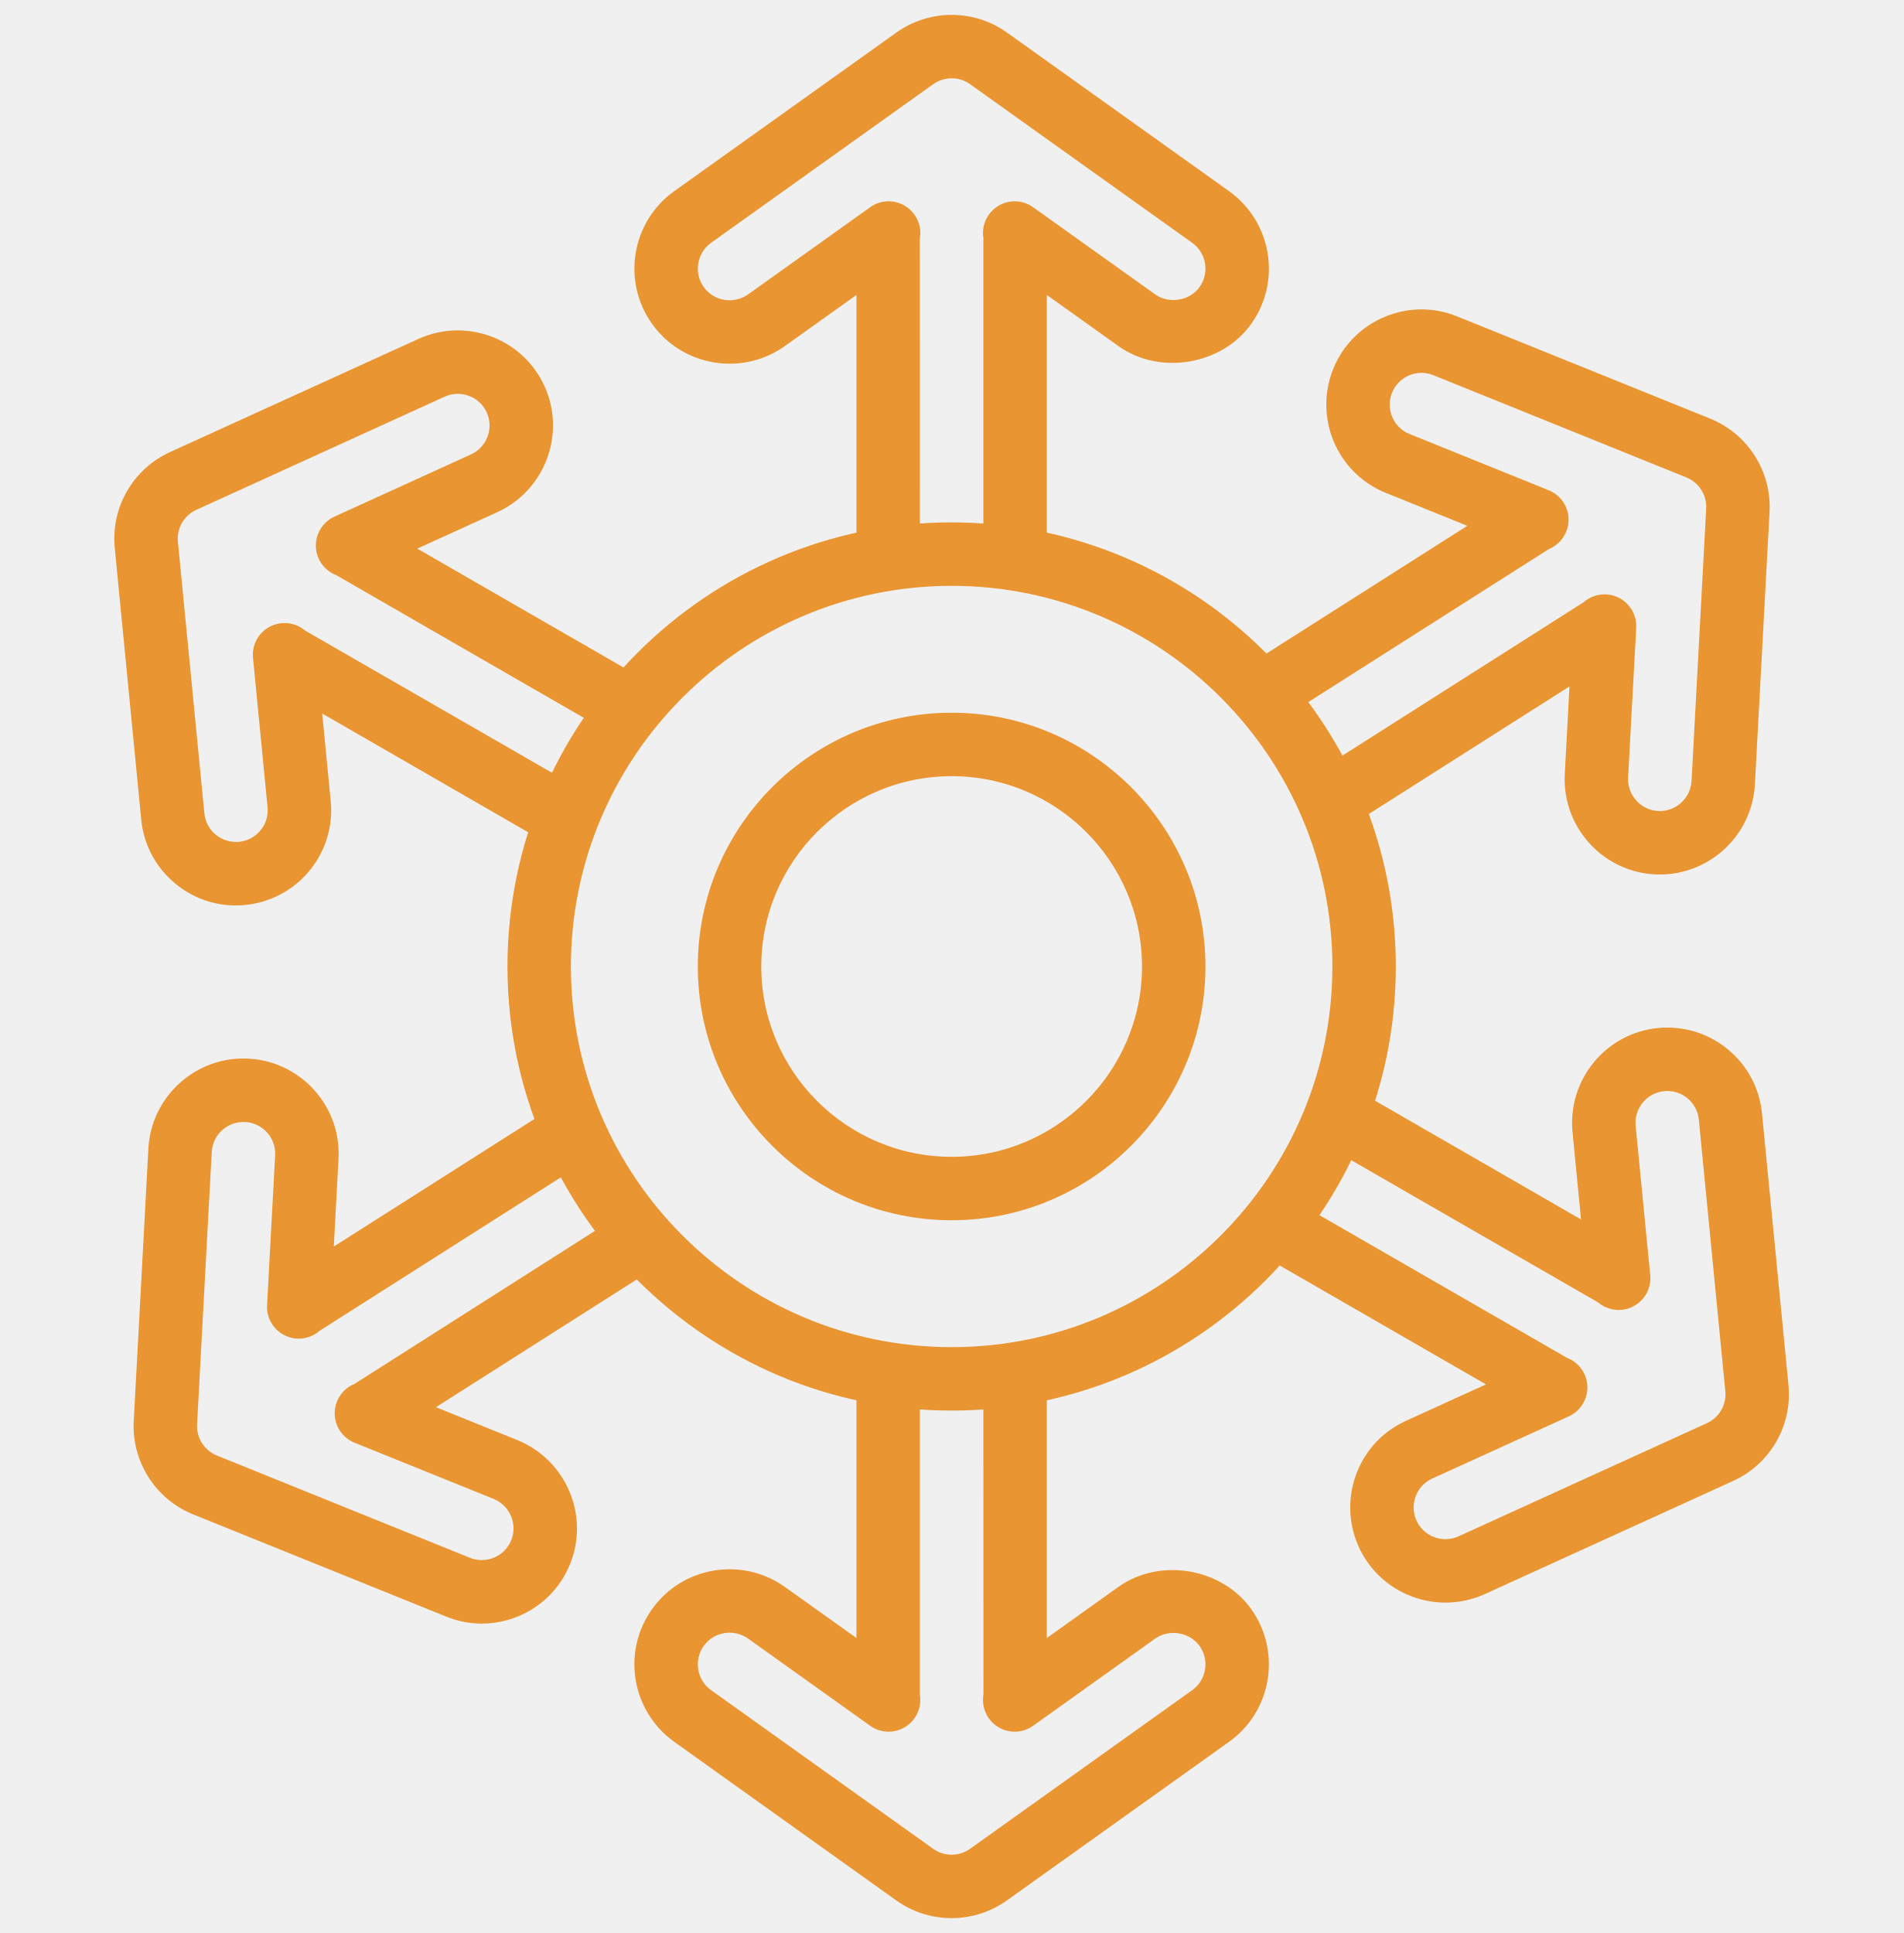
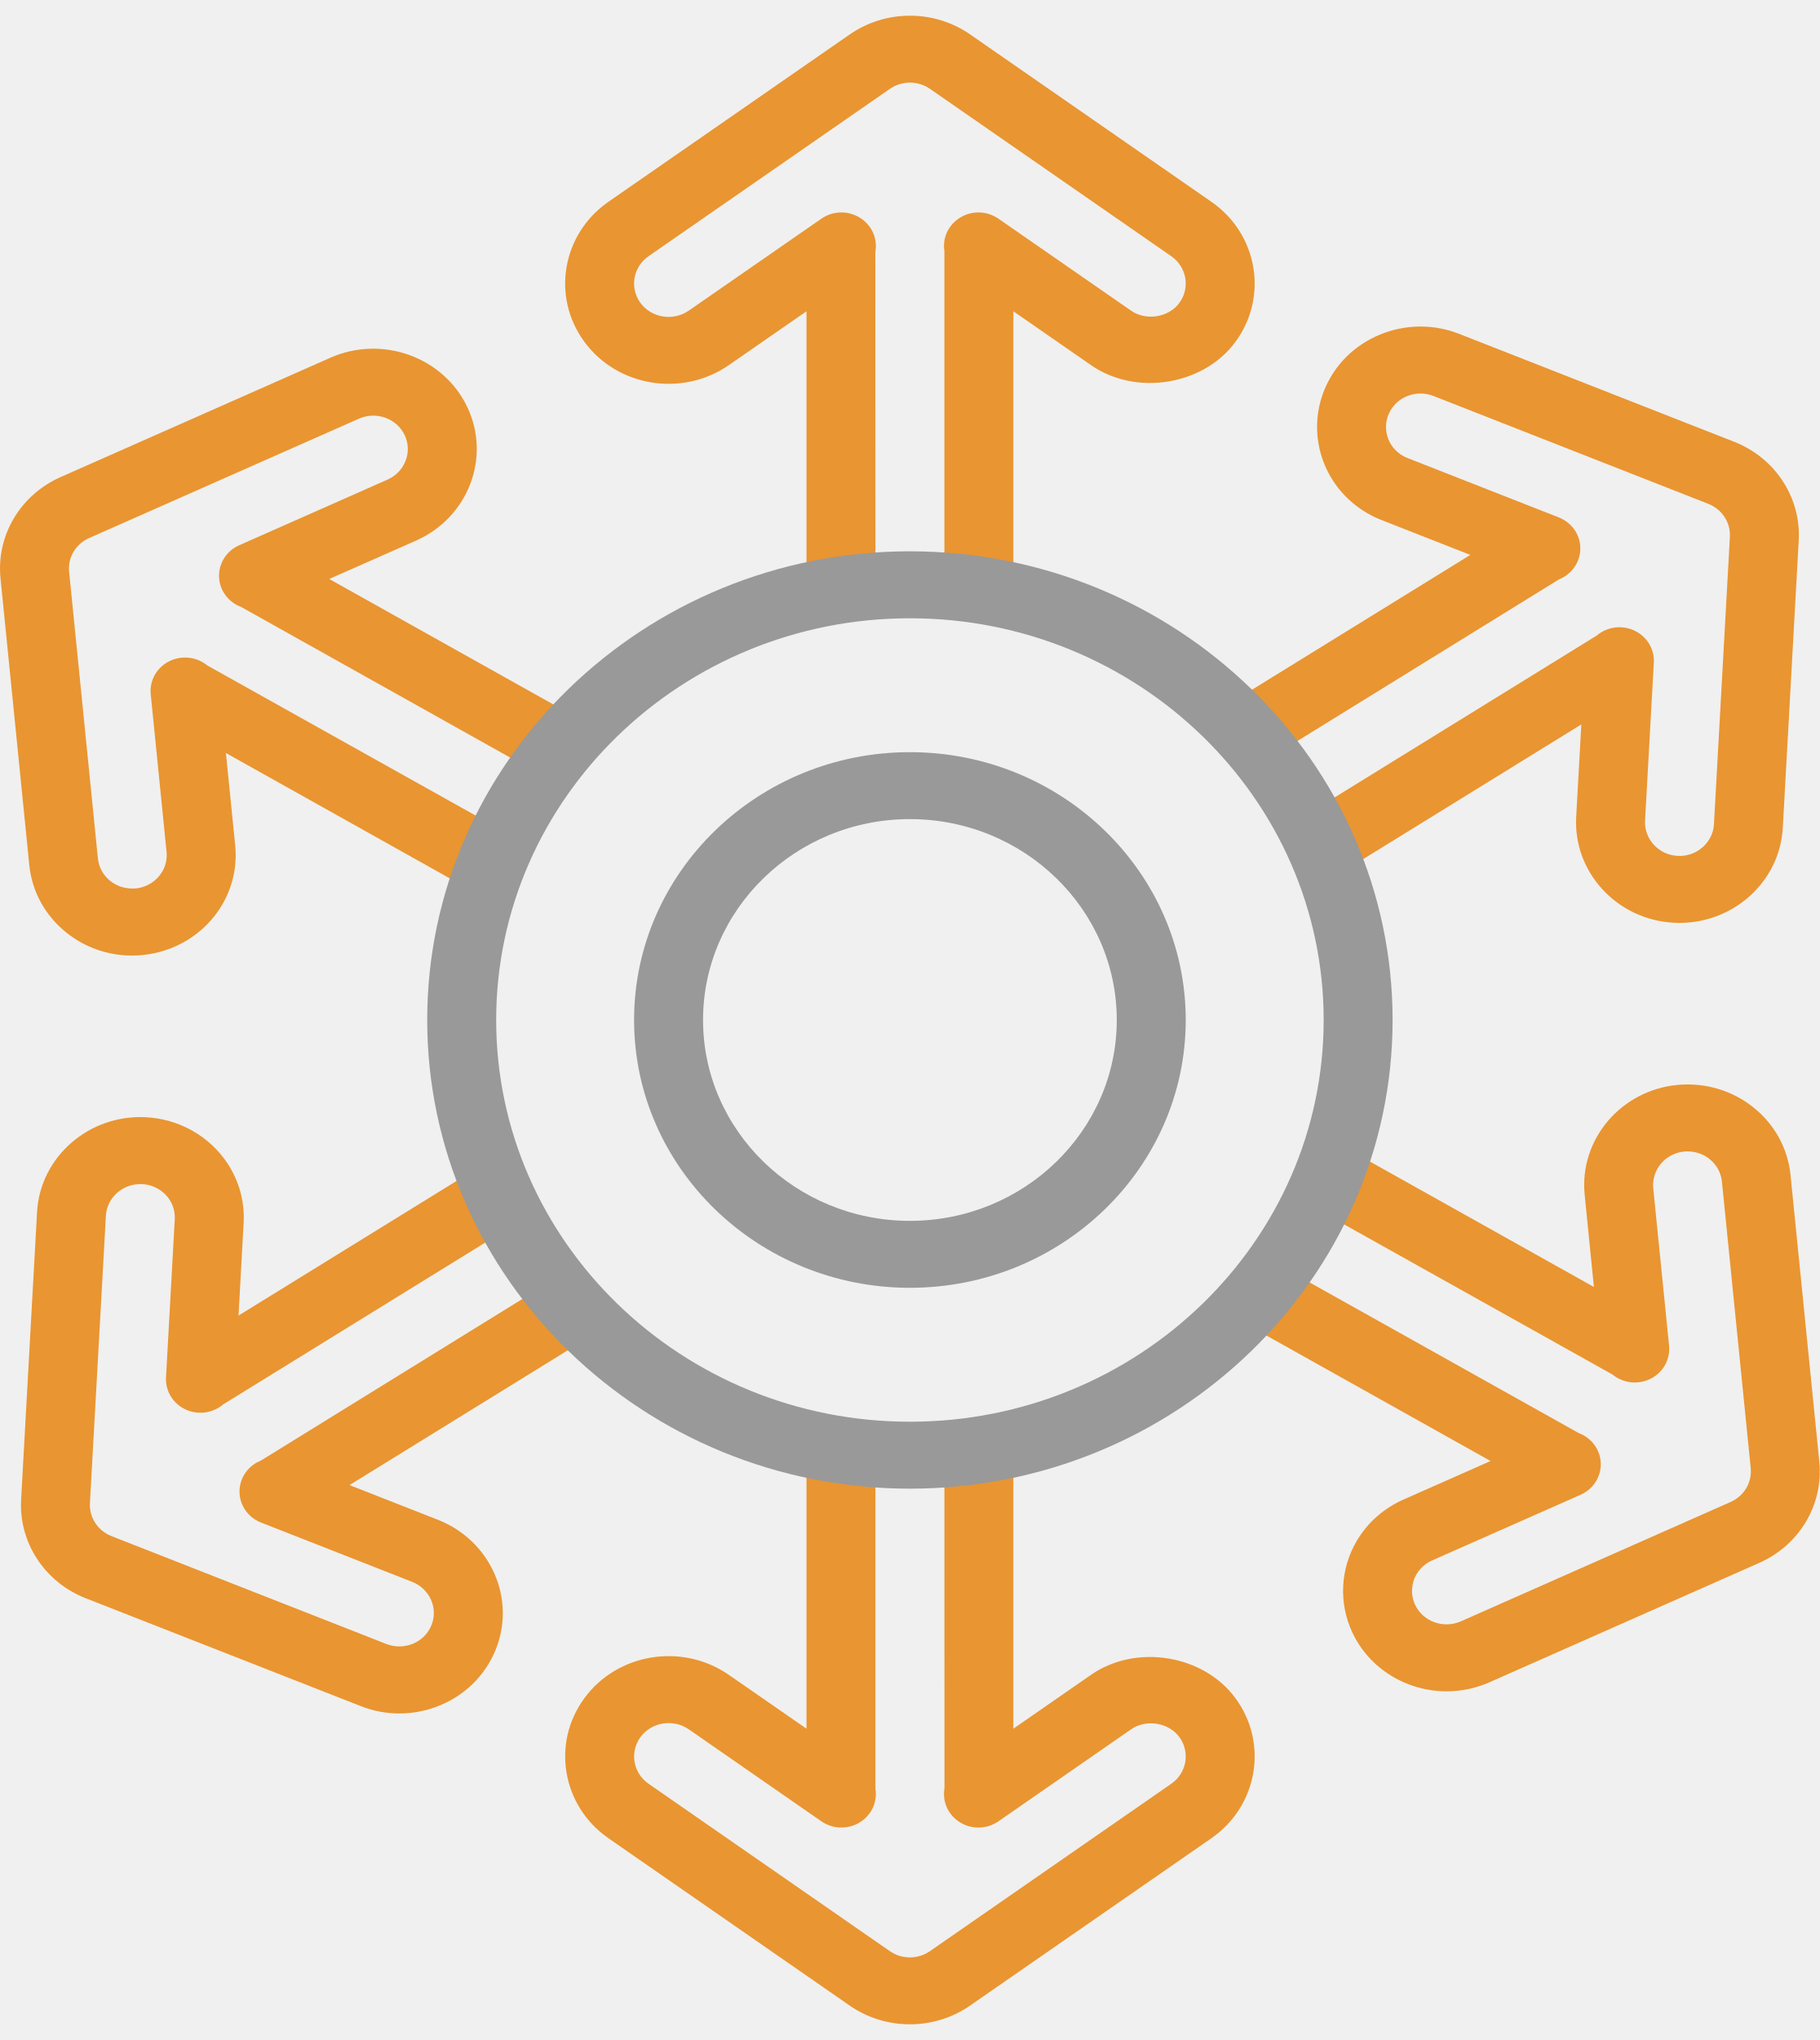
- <svg xmlns="http://www.w3.org/2000/svg" width="64" height="65" viewBox="0 0 64 65" fill="none">
-   <g id="078-network" clip-path="url(#clip0_230_4233)">
-     <path id="Vector" d="M34.128 19.7C33.539 19.7 33.061 19.223 33.061 18.633V7.966C33.058 8.004 33.052 7.943 33.05 7.899C33.025 7.489 33.239 7.102 33.598 6.903C33.959 6.702 34.399 6.729 34.734 6.969L38.841 9.902C39.305 10.231 40 10.114 40.329 9.653C40.671 9.173 40.559 8.507 40.08 8.164L32.614 2.831C32.245 2.567 31.746 2.565 31.373 2.832L23.907 8.164C23.429 8.507 23.318 9.173 23.659 9.653C24 10.131 24.669 10.24 25.151 9.899L29.254 6.969C29.588 6.729 30.03 6.703 30.39 6.903C30.749 7.102 30.963 7.489 30.939 7.899C30.937 7.927 30.928 8.01 30.924 8.039L30.927 18.633C30.927 19.223 30.45 19.7 29.861 19.7C29.272 19.7 28.794 19.223 28.794 18.633V9.918L26.387 11.637C24.948 12.66 22.945 12.326 21.923 10.891C20.898 9.458 21.231 7.455 22.667 6.429L30.134 1.096C31.248 0.302 32.743 0.302 33.853 1.094L41.321 6.429C42.757 7.455 43.091 9.458 42.065 10.893C41.078 12.276 38.992 12.629 37.602 11.638L35.194 9.918V18.633C35.194 19.223 34.717 19.7 34.128 19.7Z" fill="#E99531" />
-     <path id="Vector_2" d="M31.994 64.5C31.342 64.5 30.69 64.302 30.134 63.906L22.667 58.571C21.231 57.544 20.897 55.542 21.923 54.108C22.944 52.674 24.944 52.339 26.384 53.361L28.794 55.081V46.366C28.794 45.777 29.271 45.3 29.86 45.3C30.449 45.3 30.927 45.777 30.927 46.366V57.033C30.933 56.997 30.935 57.056 30.938 57.1C30.963 57.51 30.749 57.898 30.39 58.097C30.029 58.296 29.588 58.271 29.254 58.031L25.147 55.097C24.669 54.76 23.999 54.87 23.66 55.346C23.317 55.826 23.428 56.493 23.908 56.835L31.373 62.169C31.745 62.435 32.243 62.435 32.615 62.168L40.081 56.835C40.559 56.493 40.67 55.826 40.329 55.347C39.999 54.886 39.306 54.767 38.839 55.099L34.734 58.031C34.4 58.271 33.958 58.297 33.598 58.097C33.238 57.898 33.025 57.51 33.05 57.1C33.051 57.072 33.06 56.99 33.064 56.961L33.06 46.366C33.06 45.777 33.538 45.3 34.127 45.3C34.716 45.3 35.194 45.777 35.194 46.366V55.081L37.6 53.362C38.993 52.369 41.078 52.724 42.065 54.108C43.09 55.542 42.757 57.545 41.321 58.571L33.853 63.904C33.297 64.301 32.645 64.5 31.994 64.5Z" fill="#E99531" />
-     <path id="Vector_3" d="M16.199 54.596C15.793 54.596 15.387 54.518 15 54.36L6.492 50.923C5.225 50.409 4.423 49.148 4.496 47.784L4.989 38.62C5.084 36.859 6.599 35.503 8.357 35.598C9.386 35.652 10.332 36.205 10.886 37.078C11.245 37.64 11.415 38.293 11.381 38.962L11.222 41.917L18.575 37.242C19.072 36.925 19.732 37.072 20.047 37.569C20.363 38.066 20.217 38.726 19.719 39.041L10.719 44.766C10.742 44.758 10.712 44.78 10.67 44.81C10.336 45.052 9.896 45.081 9.533 44.883C9.172 44.686 8.957 44.3 8.979 43.889L9.25 38.85C9.261 38.627 9.205 38.41 9.086 38.222C8.9 37.931 8.586 37.746 8.243 37.729C7.651 37.701 7.151 38.149 7.119 38.736L6.625 47.897C6.601 48.352 6.869 48.773 7.293 48.945L15.798 52.383C16.063 52.488 16.353 52.485 16.615 52.375C16.877 52.264 17.08 52.058 17.187 51.793C17.408 51.249 17.142 50.626 16.596 50.403L11.919 48.513C11.54 48.36 11.282 48.003 11.255 47.595C11.228 47.187 11.437 46.799 11.793 46.596C11.819 46.582 11.898 46.542 11.927 46.53L20.865 40.841C21.362 40.525 22.021 40.674 22.337 41.169C22.653 41.666 22.506 42.326 22.009 42.641L14.656 47.319L17.398 48.427C19.034 49.095 19.826 50.964 19.165 52.595C18.845 53.386 18.235 54.006 17.449 54.34C17.047 54.51 16.623 54.596 16.199 54.596Z" fill="#E99531" />
-     <path id="Vector_4" d="M55.804 29.406C55.747 29.406 55.689 29.405 55.631 29.402C53.875 29.309 52.517 27.801 52.607 26.038L52.765 23.082L45.412 27.758C44.915 28.074 44.256 27.927 43.94 27.431C43.624 26.933 43.771 26.273 44.268 25.958L53.268 20.234C53.246 20.246 53.277 20.219 53.318 20.189C53.651 19.949 54.093 19.919 54.454 20.116C54.815 20.313 55.03 20.7 55.009 21.11L54.737 26.15C54.707 26.736 55.159 27.24 55.744 27.271C56.325 27.306 56.837 26.851 56.869 26.264L57.362 17.102C57.386 16.647 57.118 16.226 56.695 16.054L48.189 12.616C47.924 12.509 47.633 12.513 47.372 12.623C47.11 12.735 46.907 12.941 46.8 13.206C46.671 13.525 46.704 13.888 46.89 14.18C47.008 14.367 47.182 14.511 47.391 14.595L52.068 16.486C52.447 16.64 52.706 16.995 52.733 17.404C52.759 17.812 52.55 18.201 52.195 18.403C52.168 18.418 52.089 18.457 52.061 18.47L43.122 24.158C42.625 24.474 41.966 24.327 41.65 23.831C41.334 23.333 41.481 22.674 41.978 22.358L49.331 17.681L46.59 16.573C45.965 16.32 45.447 15.887 45.089 15.324C44.536 14.453 44.436 13.362 44.822 12.406C45.142 11.615 45.752 10.993 46.539 10.66C47.326 10.327 48.196 10.318 48.988 10.639L57.495 14.077C58.763 14.591 59.565 15.852 59.492 17.216L58.999 26.379C58.905 28.082 57.49 29.406 55.804 29.406Z" fill="#E99531" />
-     <path id="Vector_5" d="M48.599 53.89C47.382 53.89 46.218 53.194 45.682 52.017C45.254 51.079 45.306 49.985 45.822 49.089C46.155 48.511 46.655 48.057 47.266 47.779L49.958 46.552L42.408 42.199C41.898 41.905 41.723 41.252 42.017 40.743C42.311 40.232 42.964 40.055 43.473 40.351L52.714 45.678C52.687 45.658 52.735 45.681 52.778 45.702C53.145 45.886 53.375 46.264 53.367 46.675C53.359 47.086 53.117 47.456 52.743 47.627L48.151 49.719C47.947 49.812 47.781 49.963 47.67 50.155C47.498 50.454 47.479 50.82 47.622 51.132C47.865 51.669 48.501 51.904 49.037 51.661L57.386 47.856C57.8 47.667 58.049 47.235 58.005 46.782L57.114 37.648C57.087 37.365 56.95 37.11 56.73 36.928C56.511 36.748 56.233 36.666 55.949 36.691C55.364 36.747 54.935 37.272 54.99 37.86L55.48 42.879C55.52 43.29 55.319 43.688 54.964 43.899C54.61 44.111 54.164 44.098 53.821 43.866C53.799 43.851 53.735 43.803 53.715 43.788L44.539 38.501C44.028 38.208 43.854 37.555 44.148 37.045C44.441 36.534 45.093 36.359 45.605 36.653L53.154 41.006L52.867 38.062C52.701 36.303 53.992 34.738 55.743 34.568C56.596 34.489 57.425 34.739 58.084 35.281C58.745 35.823 59.155 36.591 59.238 37.441L60.128 46.576C60.261 47.935 59.514 49.23 58.271 49.797L49.92 53.603C49.492 53.797 49.042 53.89 48.599 53.89Z" fill="#E99531" />
-     <path id="Vector_6" d="M7.927 30.447C7.189 30.447 6.479 30.194 5.902 29.719C5.241 29.176 4.831 28.409 4.748 27.558L3.858 18.424C3.725 17.064 4.472 15.769 5.715 15.202L14.066 11.397C15.672 10.667 17.574 11.378 18.305 12.983C19.036 14.582 18.326 16.484 16.723 17.221L14.028 18.448L21.578 22.8C22.089 23.095 22.263 23.748 21.97 24.257C21.675 24.767 21.022 24.941 20.513 24.649L11.272 19.321C11.299 19.342 11.251 19.319 11.208 19.298C10.841 19.113 10.611 18.736 10.619 18.325C10.627 17.913 10.869 17.544 11.243 17.373L15.835 15.28C16.369 15.036 16.608 14.401 16.363 13.867C16.12 13.332 15.485 13.096 14.949 13.339L6.6 17.144C6.186 17.332 5.937 17.765 5.981 18.218L6.871 27.351C6.899 27.635 7.036 27.89 7.256 28.071C7.475 28.251 7.748 28.329 8.037 28.308C8.379 28.275 8.686 28.077 8.858 27.779C8.97 27.586 9.017 27.366 8.995 27.142L8.506 22.12C8.465 21.709 8.667 21.312 9.022 21.1C9.377 20.891 9.822 20.902 10.165 21.134C10.187 21.148 10.251 21.196 10.271 21.212L19.447 26.498C19.957 26.792 20.132 27.445 19.838 27.954C19.543 28.465 18.89 28.64 18.381 28.346L10.832 23.993L11.119 26.937C11.183 27.605 11.041 28.265 10.706 28.845C10.191 29.739 9.27 30.332 8.243 30.431C8.137 30.442 8.032 30.447 7.927 30.447Z" fill="#E99531" />
-     <path id="Vector_7" d="M31.994 47.433C23.759 47.433 17.061 40.734 17.061 32.5C17.061 24.265 23.759 17.566 31.994 17.566C40.228 17.566 46.927 24.265 46.927 32.5C46.927 40.734 40.228 47.433 31.994 47.433ZM31.994 19.7C24.936 19.7 19.194 25.442 19.194 32.5C19.194 39.559 24.936 45.3 31.994 45.3C39.052 45.3 44.794 39.559 44.794 32.5C44.794 25.442 39.052 19.7 31.994 19.7ZM31.994 41.033C27.288 41.033 23.46 37.205 23.46 32.5C23.46 27.794 27.288 23.966 31.994 23.966C36.699 23.966 40.527 27.794 40.527 32.5C40.527 37.205 36.699 41.033 31.994 41.033ZM31.994 26.1C28.464 26.1 25.594 28.971 25.594 32.5C25.594 36.029 28.464 38.9 31.994 38.9C35.523 38.9 38.394 36.029 38.394 32.5C38.394 28.971 35.523 26.1 31.994 26.1Z" fill="#E99531" />
+ <svg xmlns="http://www.w3.org/2000/svg" width="58" height="65" viewBox="0 0 58 65" fill="none">
+   <g id="content">
+     <path id="Vector" d="M31.198 19.7C30.591 19.7 30.099 19.223 30.099 18.633V7.966C30.097 8.004 30.09 7.943 30.088 7.899C30.063 7.489 30.283 7.102 30.653 6.903C31.024 6.702 31.478 6.729 31.823 6.969L36.054 9.902C36.532 10.231 37.248 10.114 37.587 9.653C37.939 9.173 37.824 8.507 37.331 8.164L29.64 2.831C29.259 2.567 28.745 2.565 28.361 2.832L20.669 8.164C20.176 8.507 20.062 9.173 20.413 9.653C20.765 10.131 21.454 10.24 21.95 9.899L26.177 6.969C26.521 6.729 26.977 6.703 27.348 6.903C27.718 7.102 27.938 7.489 27.913 7.899C27.912 7.927 27.902 8.01 27.898 8.039L27.902 18.633C27.902 19.223 27.409 19.7 26.802 19.7C26.196 19.7 25.704 19.223 25.704 18.633V9.918L23.224 11.637C21.741 12.66 19.678 12.326 18.625 10.891C17.569 9.458 17.913 7.455 19.392 6.429L27.084 1.096C28.232 0.302 29.772 0.302 30.916 1.094L38.608 6.429C40.088 7.455 40.432 9.458 39.375 10.893C38.359 12.276 36.21 12.629 34.778 11.638L32.297 9.918V18.633C32.297 19.223 31.805 19.7 31.198 19.7Z" fill="#E99531" />
+     <path id="Vector_2" d="M29 64.5C28.328 64.5 27.657 64.302 27.085 63.906L19.392 58.571C17.913 57.544 17.569 55.542 18.626 54.108C19.677 52.674 21.738 52.339 23.221 53.36L25.704 55.081V46.366C25.704 45.777 26.195 45.3 26.802 45.3C27.409 45.3 27.901 45.777 27.901 46.366V57.033C27.907 56.997 27.91 57.056 27.913 57.1C27.938 57.51 27.718 57.898 27.348 58.097C26.976 58.296 26.521 58.271 26.177 58.031L21.947 55.097C21.454 54.76 20.764 54.87 20.415 55.346C20.062 55.826 20.176 56.493 20.67 56.835L28.361 62.169C28.743 62.435 29.257 62.435 29.64 62.168L37.331 56.835C37.824 56.493 37.939 55.826 37.587 55.346C37.247 54.886 36.533 54.767 36.052 55.099L31.823 58.031C31.479 58.271 31.024 58.297 30.652 58.097C30.282 57.898 30.063 57.51 30.088 57.1C30.089 57.072 30.098 56.99 30.102 56.961L30.099 46.366C30.099 45.777 30.591 45.3 31.198 45.3C31.805 45.3 32.297 45.777 32.297 46.366V55.081L34.776 53.362C36.211 52.369 38.358 52.724 39.375 54.108C40.432 55.542 40.088 57.545 38.609 58.571L30.916 63.904C30.343 64.301 29.672 64.5 29 64.5Z" fill="#E99531" />
+     <path id="Vector_3" d="M12.73 54.596C12.311 54.596 11.893 54.518 11.494 54.36L2.729 50.923C1.423 50.41 0.598 49.148 0.673 47.784L1.181 38.62C1.279 36.86 2.839 35.503 4.65 35.598C5.71 35.652 6.685 36.205 7.256 37.078C7.625 37.64 7.801 38.293 7.765 38.962L7.602 41.918L15.177 37.242C15.689 36.925 16.368 37.073 16.693 37.569C17.019 38.066 16.868 38.726 16.356 39.042L7.084 44.766C7.107 44.758 7.076 44.78 7.033 44.81C6.689 45.052 6.236 45.081 5.862 44.883C5.49 44.686 5.268 44.3 5.291 43.889L5.57 38.85C5.582 38.627 5.524 38.41 5.402 38.222C5.21 37.931 4.886 37.746 4.533 37.729C3.923 37.701 3.409 38.149 3.375 38.736L2.866 47.897C2.842 48.353 3.118 48.773 3.554 48.945L12.316 52.383C12.589 52.488 12.888 52.485 13.158 52.375C13.428 52.264 13.637 52.058 13.747 51.793C13.975 51.249 13.701 50.626 13.138 50.403L8.321 48.513C7.929 48.36 7.663 48.004 7.636 47.595C7.608 47.187 7.823 46.799 8.19 46.597C8.217 46.582 8.299 46.542 8.328 46.53L17.536 40.841C18.048 40.525 18.727 40.674 19.053 41.169C19.378 41.666 19.227 42.326 18.715 42.642L11.139 47.319L13.964 48.427C15.65 49.095 16.466 50.964 15.785 52.595C15.455 53.386 14.827 54.006 14.017 54.34C13.602 54.511 13.166 54.596 12.73 54.596Z" fill="#E99531" />
+     <path id="Vector_4" d="M53.529 29.406C53.47 29.406 53.41 29.405 53.351 29.401C51.542 29.309 50.143 27.8 50.235 26.038L50.399 23.082L42.824 27.758C42.311 28.074 41.633 27.927 41.307 27.431C40.981 26.933 41.133 26.273 41.645 25.958L50.917 20.234C50.894 20.245 50.925 20.219 50.968 20.189C51.311 19.949 51.766 19.918 52.138 20.116C52.51 20.313 52.732 20.7 52.71 21.11L52.43 26.149C52.399 26.736 52.865 27.24 53.467 27.271C54.066 27.306 54.594 26.851 54.626 26.264L55.134 17.102C55.158 16.647 54.883 16.226 54.447 16.054L45.684 12.616C45.411 12.509 45.112 12.513 44.843 12.623C44.573 12.735 44.364 12.941 44.254 13.206C44.121 13.525 44.155 13.888 44.346 14.18C44.468 14.367 44.647 14.511 44.862 14.595L49.68 16.486C50.071 16.64 50.338 16.995 50.365 17.404C50.392 17.812 50.177 18.201 49.811 18.403C49.783 18.418 49.702 18.457 49.673 18.469L40.464 24.158C39.953 24.474 39.273 24.327 38.948 23.831C38.622 23.333 38.774 22.674 39.285 22.358L46.861 17.681L44.036 16.572C43.393 16.32 42.859 15.887 42.49 15.324C41.921 14.453 41.818 13.362 42.216 12.406C42.546 11.614 43.173 10.993 43.984 10.66C44.795 10.327 45.691 10.318 46.508 10.639L55.272 14.077C56.578 14.591 57.403 15.852 57.328 17.216L56.82 26.379C56.724 28.082 55.266 29.406 53.529 29.406Z" fill="#E99531" />
+     <path id="Vector_5" d="M46.107 53.89C44.854 53.89 43.654 53.194 43.102 52.017C42.661 51.079 42.715 49.985 43.246 49.089C43.589 48.511 44.104 48.057 44.733 47.779L47.507 46.552L39.729 42.199C39.203 41.905 39.023 41.252 39.326 40.743C39.629 40.233 40.302 40.055 40.827 40.351L50.347 45.679C50.318 45.658 50.368 45.681 50.412 45.702C50.791 45.886 51.027 46.264 51.019 46.675C51.011 47.086 50.762 47.456 50.376 47.627L45.645 49.719C45.435 49.812 45.264 49.963 45.15 50.155C44.972 50.454 44.954 50.82 45.101 51.132C45.352 51.669 46.006 51.904 46.558 51.661L55.159 47.856C55.586 47.667 55.842 47.235 55.798 46.782L54.88 37.648C54.851 37.365 54.71 37.11 54.484 36.929C54.258 36.748 53.972 36.666 53.679 36.691C53.077 36.747 52.635 37.272 52.691 37.86L53.196 42.88C53.237 43.29 53.03 43.688 52.664 43.9C52.3 44.111 51.841 44.098 51.487 43.866C51.465 43.851 51.398 43.804 51.377 43.788L41.925 38.502C41.398 38.208 41.219 37.555 41.522 37.045C41.824 36.534 42.496 36.359 43.023 36.653L50.8 41.006L50.505 38.063C50.333 36.304 51.663 34.738 53.467 34.568C54.345 34.489 55.2 34.739 55.879 35.281C56.56 35.823 56.981 36.591 57.067 37.441L57.984 46.576C58.121 47.935 57.352 49.23 56.071 49.797L47.468 53.603C47.027 53.798 46.564 53.89 46.107 53.89Z" fill="#E99531" />
+     <path id="Vector_6" d="M4.207 30.447C3.447 30.447 2.716 30.194 2.121 29.719C1.44 29.176 1.018 28.409 0.933 27.558L0.016 18.424C-0.121 17.064 0.648 15.769 1.929 15.202L10.532 11.397C12.186 10.667 14.146 11.378 14.899 12.983C15.652 14.582 14.921 16.484 13.269 17.221L10.493 18.448L18.271 22.801C18.797 23.095 18.977 23.748 18.674 24.257C18.37 24.767 17.698 24.941 17.173 24.649L7.653 19.321C7.682 19.342 7.632 19.319 7.588 19.298C7.209 19.113 6.973 18.736 6.981 18.325C6.989 17.913 7.238 17.544 7.624 17.373L12.355 15.28C12.904 15.036 13.15 14.401 12.899 13.867C12.648 13.332 11.993 13.096 11.442 13.339L2.84 17.144C2.414 17.332 2.157 17.765 2.203 18.218L3.12 27.352C3.149 27.635 3.29 27.89 3.516 28.071C3.742 28.251 4.023 28.329 4.321 28.308C4.674 28.276 4.989 28.077 5.167 27.779C5.282 27.586 5.331 27.366 5.308 27.142L4.804 22.12C4.762 21.709 4.97 21.312 5.336 21.1C5.702 20.891 6.16 20.902 6.513 21.134C6.535 21.148 6.602 21.196 6.623 21.212L16.075 26.498C16.601 26.792 16.781 27.445 16.478 27.954C16.175 28.465 15.502 28.64 14.977 28.346L7.2 23.993L7.496 26.937C7.562 27.605 7.415 28.265 7.071 28.845C6.54 29.739 5.591 30.332 4.533 30.431C4.424 30.442 4.316 30.447 4.207 30.447Z" fill="#E99531" />
+     <path id="Vector_7" d="M29 47.433C20.517 47.433 13.616 40.734 13.616 32.5C13.616 24.265 20.517 17.566 29 17.566C37.483 17.566 44.384 24.265 44.384 32.5C44.384 40.734 37.483 47.433 29 47.433ZM29 19.7C21.729 19.7 15.814 25.442 15.814 32.5C15.814 39.559 21.729 45.3 29 45.3C36.271 45.3 42.187 39.559 42.187 32.5C42.187 25.442 36.271 19.7 29 19.7ZM29 41.033C24.153 41.033 20.209 37.205 20.209 32.5C20.209 27.794 24.153 23.966 29 23.966C33.848 23.966 37.791 27.794 37.791 32.5C37.791 37.205 33.848 41.033 29 41.033ZM29 26.099C25.364 26.099 22.407 28.971 22.407 32.5C22.407 36.029 25.364 38.9 29 38.9C32.636 38.9 35.593 36.029 35.593 32.5C35.593 28.971 32.636 26.099 29 26.099Z" fill="#999999" />
  </g>
-   <defs>
-     <clipPath id="clip0_230_4233">
-       <rect width="64" height="64" fill="white" transform="translate(0 0.5)" />
-     </clipPath>
-   </defs>
</svg>
